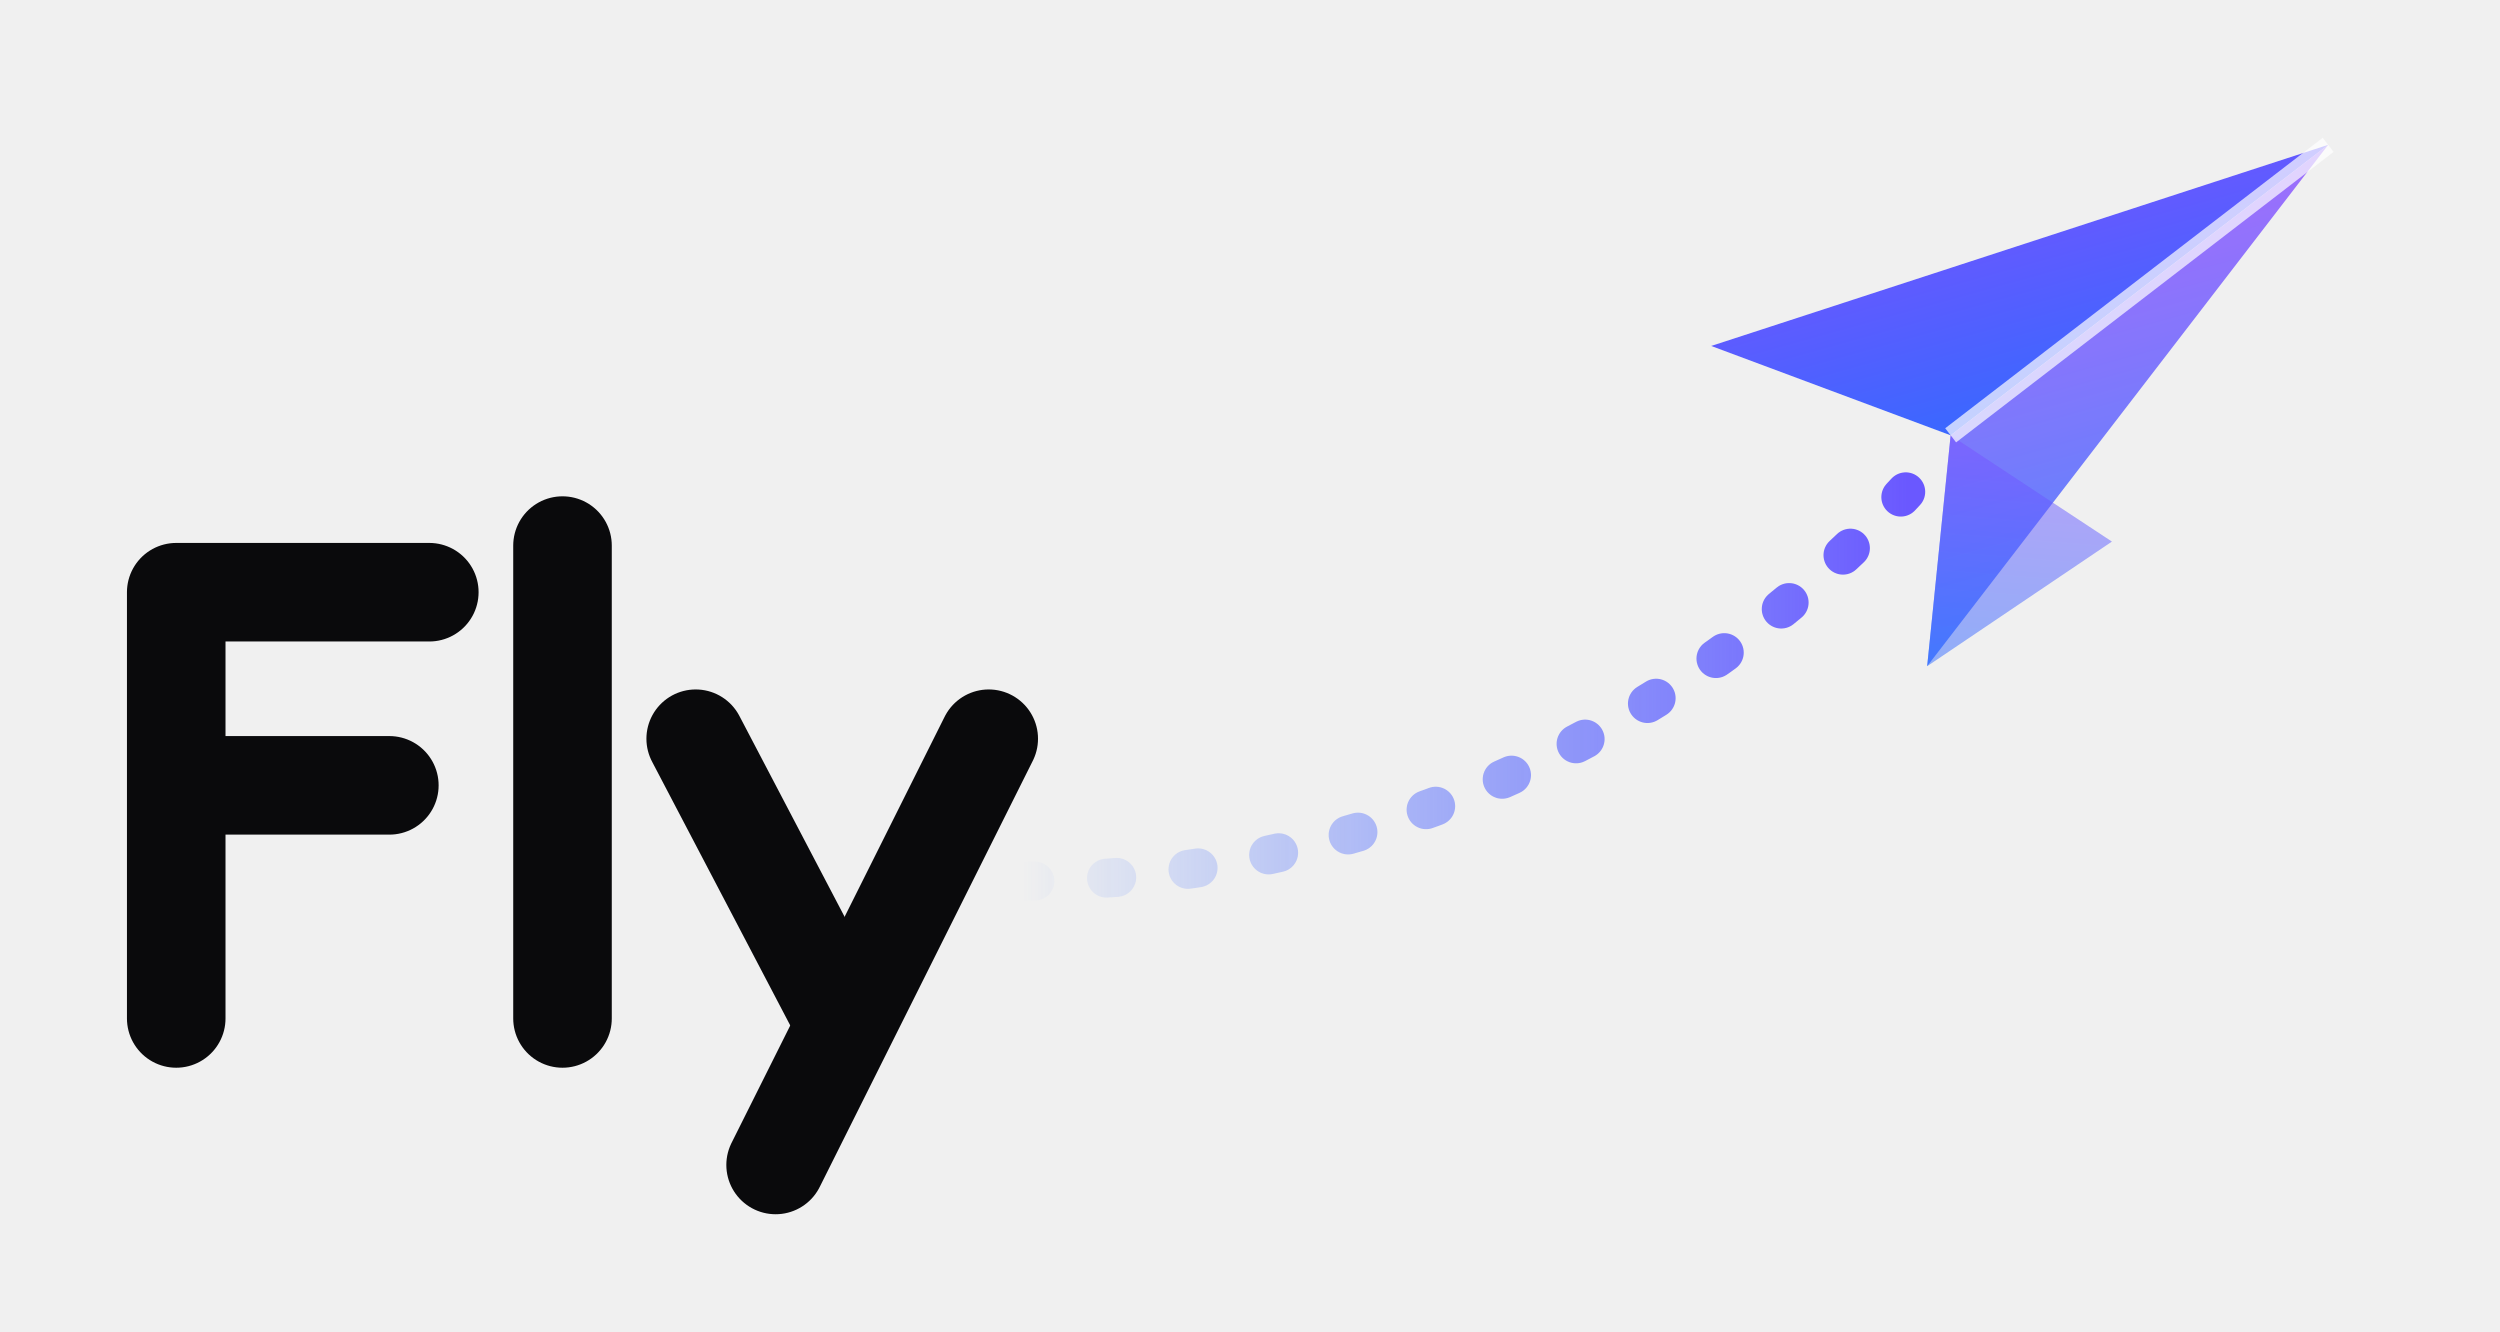
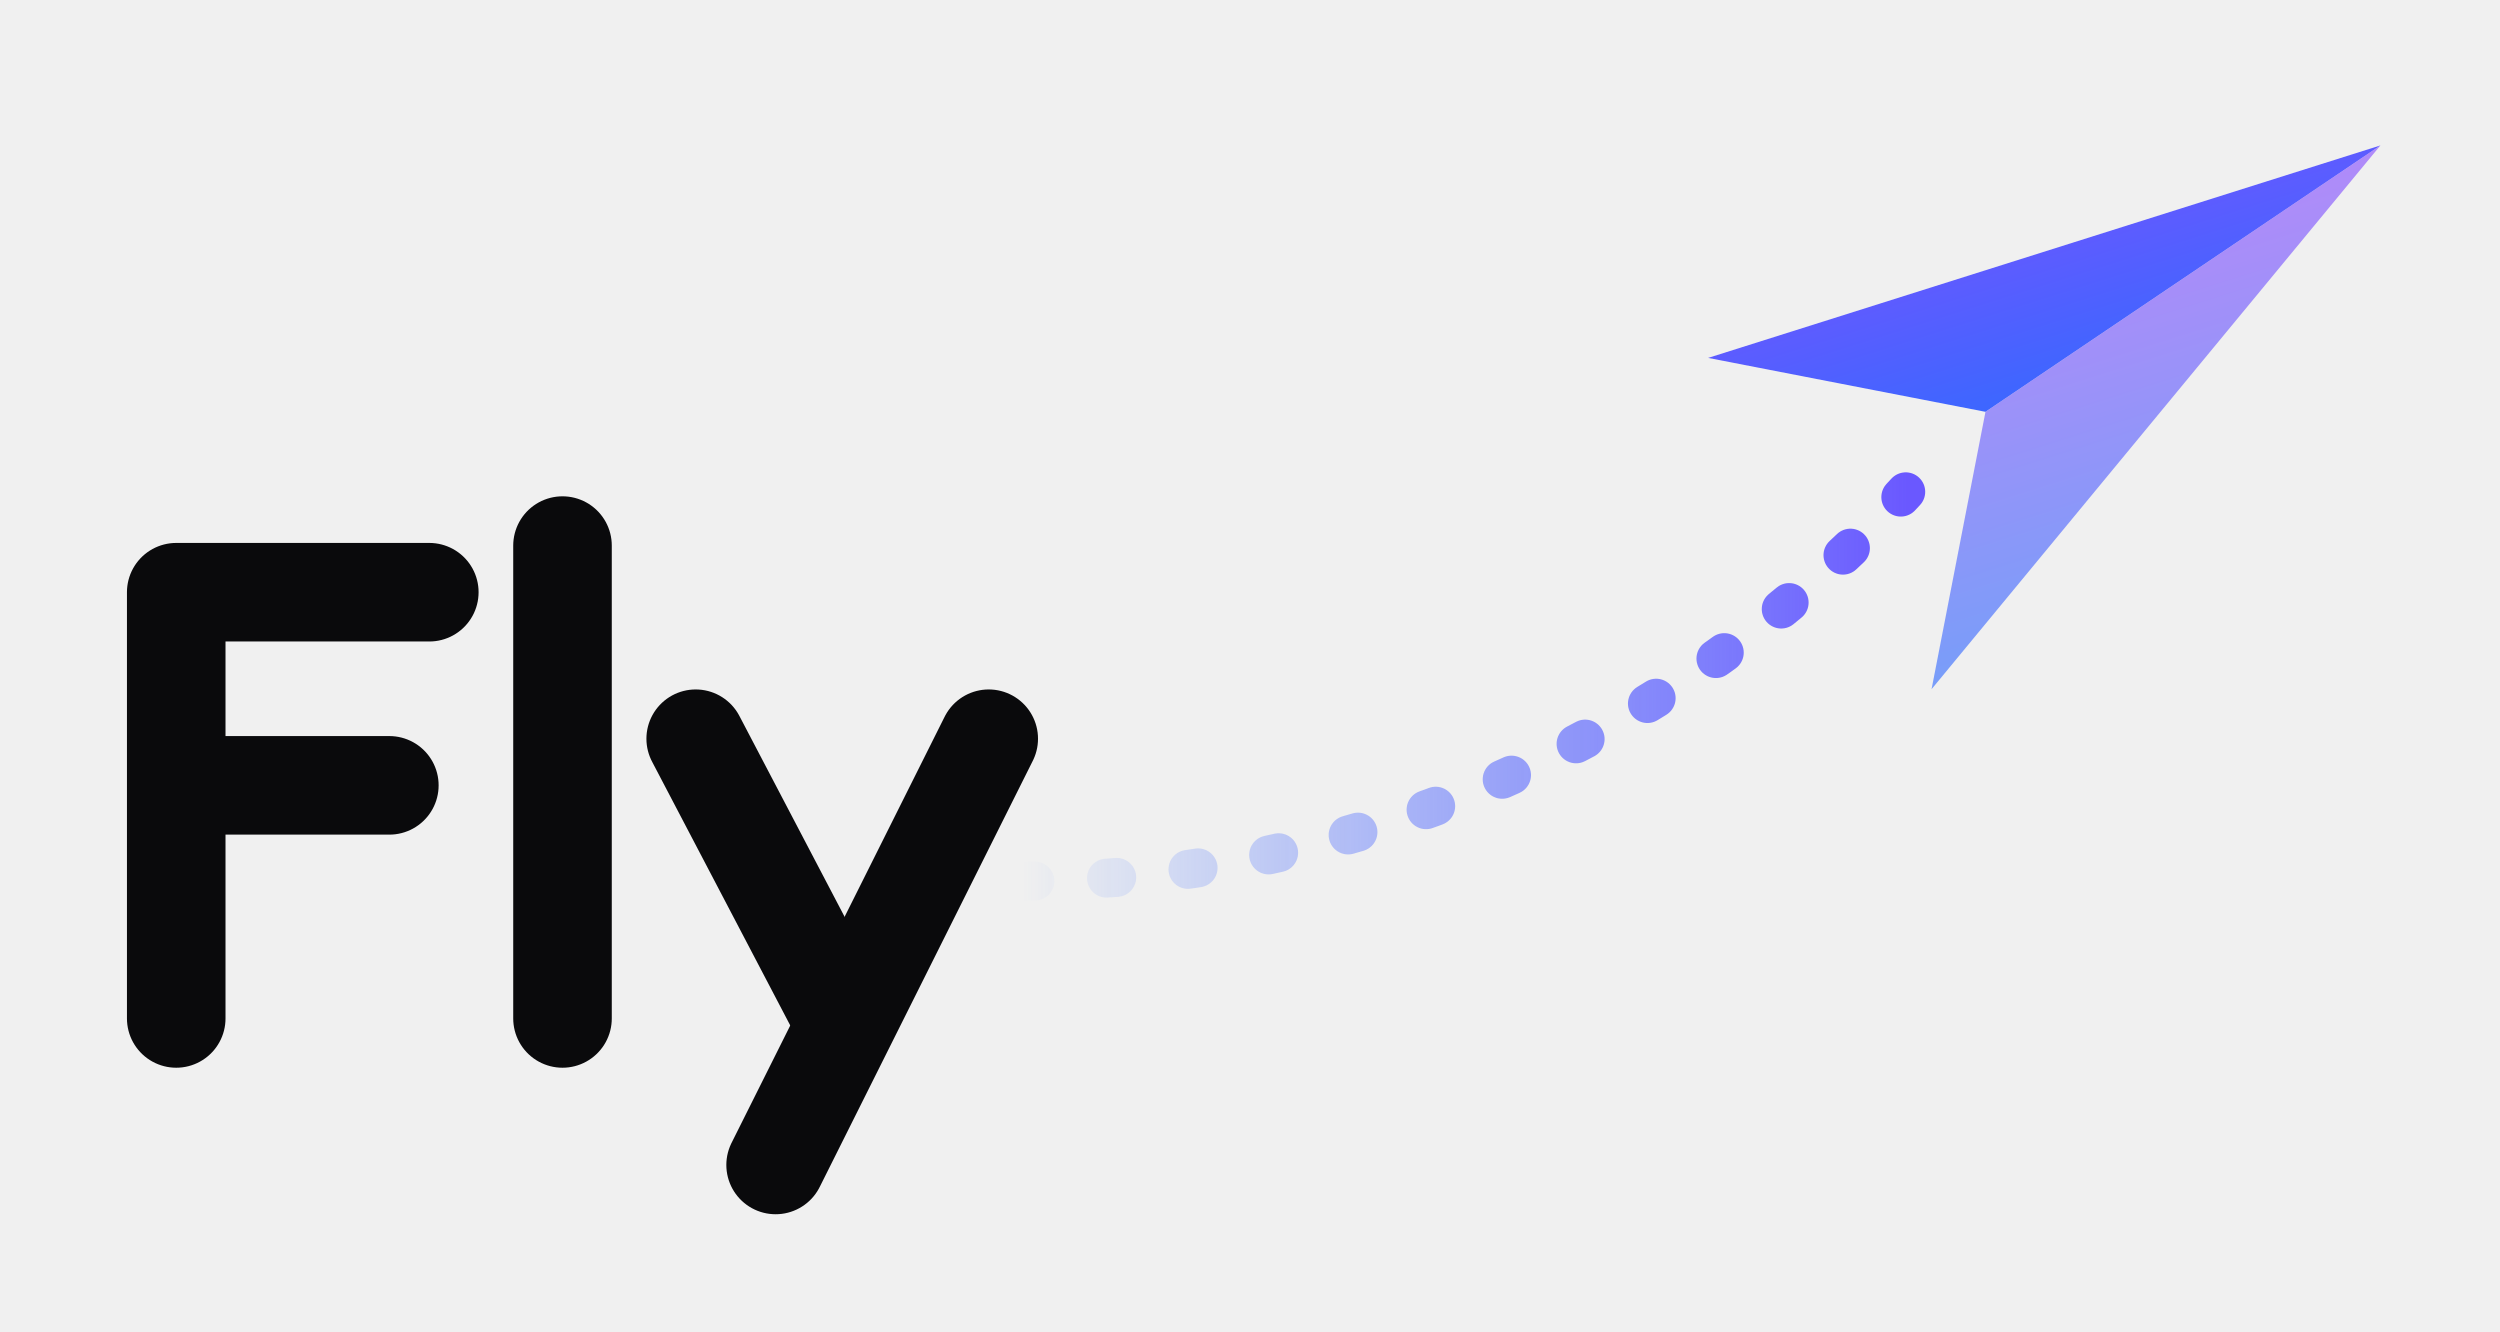
<svg xmlns="http://www.w3.org/2000/svg" viewBox="0 0 244 130" width="976" height="520">
  <defs>
    <linearGradient id="gw" x1="0" y1="1" x2="1" y2="0">
      <stop offset="0" stop-color="#2f6bff" />
      <stop offset="1" stop-color="#8a4dff" />
    </linearGradient>
    <linearGradient id="gl" x1="0" y1="0" x2="1" y2="0">
      <stop offset="0" stop-color="#2f6bff" stop-opacity="0" />
      <stop offset="1" stop-color="#6a58ff" />
    </linearGradient>
  </defs>
  <g transform="translate(12 50) scale(1.3)" fill="none" stroke="#0a0a0c" stroke-width="7.4" stroke-linecap="round" stroke-linejoin="round">
    <path d="M4 6V38M4 6H23M4 20.5H20" />
    <path d="M33 2.5V38" />
    <path d="M43 17L54 38" />
    <path d="M65 17L49 49" />
  </g>
  <path d="M100 86C132 86 164 72 186 48" fill="none" stroke="url(#gl)" stroke-width="3.8" stroke-linecap="round" stroke-dasharray="1 7" />
-   <g transform="translate(200 36) rotate(-34) scale(1.45)">
-     <path d="M24 -2L-18 -14L-8 0z" fill="url(#gw)" />
-     <path d="M24 -2L-8 0L-18 12z" fill="url(#gw)" opacity=".8" />
-     <path d="M-8 0L-3 12L-18 12z" fill="url(#gw)" opacity=".5" />
-     <path d="M24 -2L-8 0" stroke="#fff" stroke-width="1.2" opacity=".7" />
+   <g transform="translate(200 36) rotate(-34) scale(1.5)">
+     <path d="M26 0L-18 -13L-5 0z" fill="url(#gw)" />
+     <path d="M26 0L-5 0L-18 13z" fill="url(#gw)" opacity=".62" />
  </g>
</svg>
